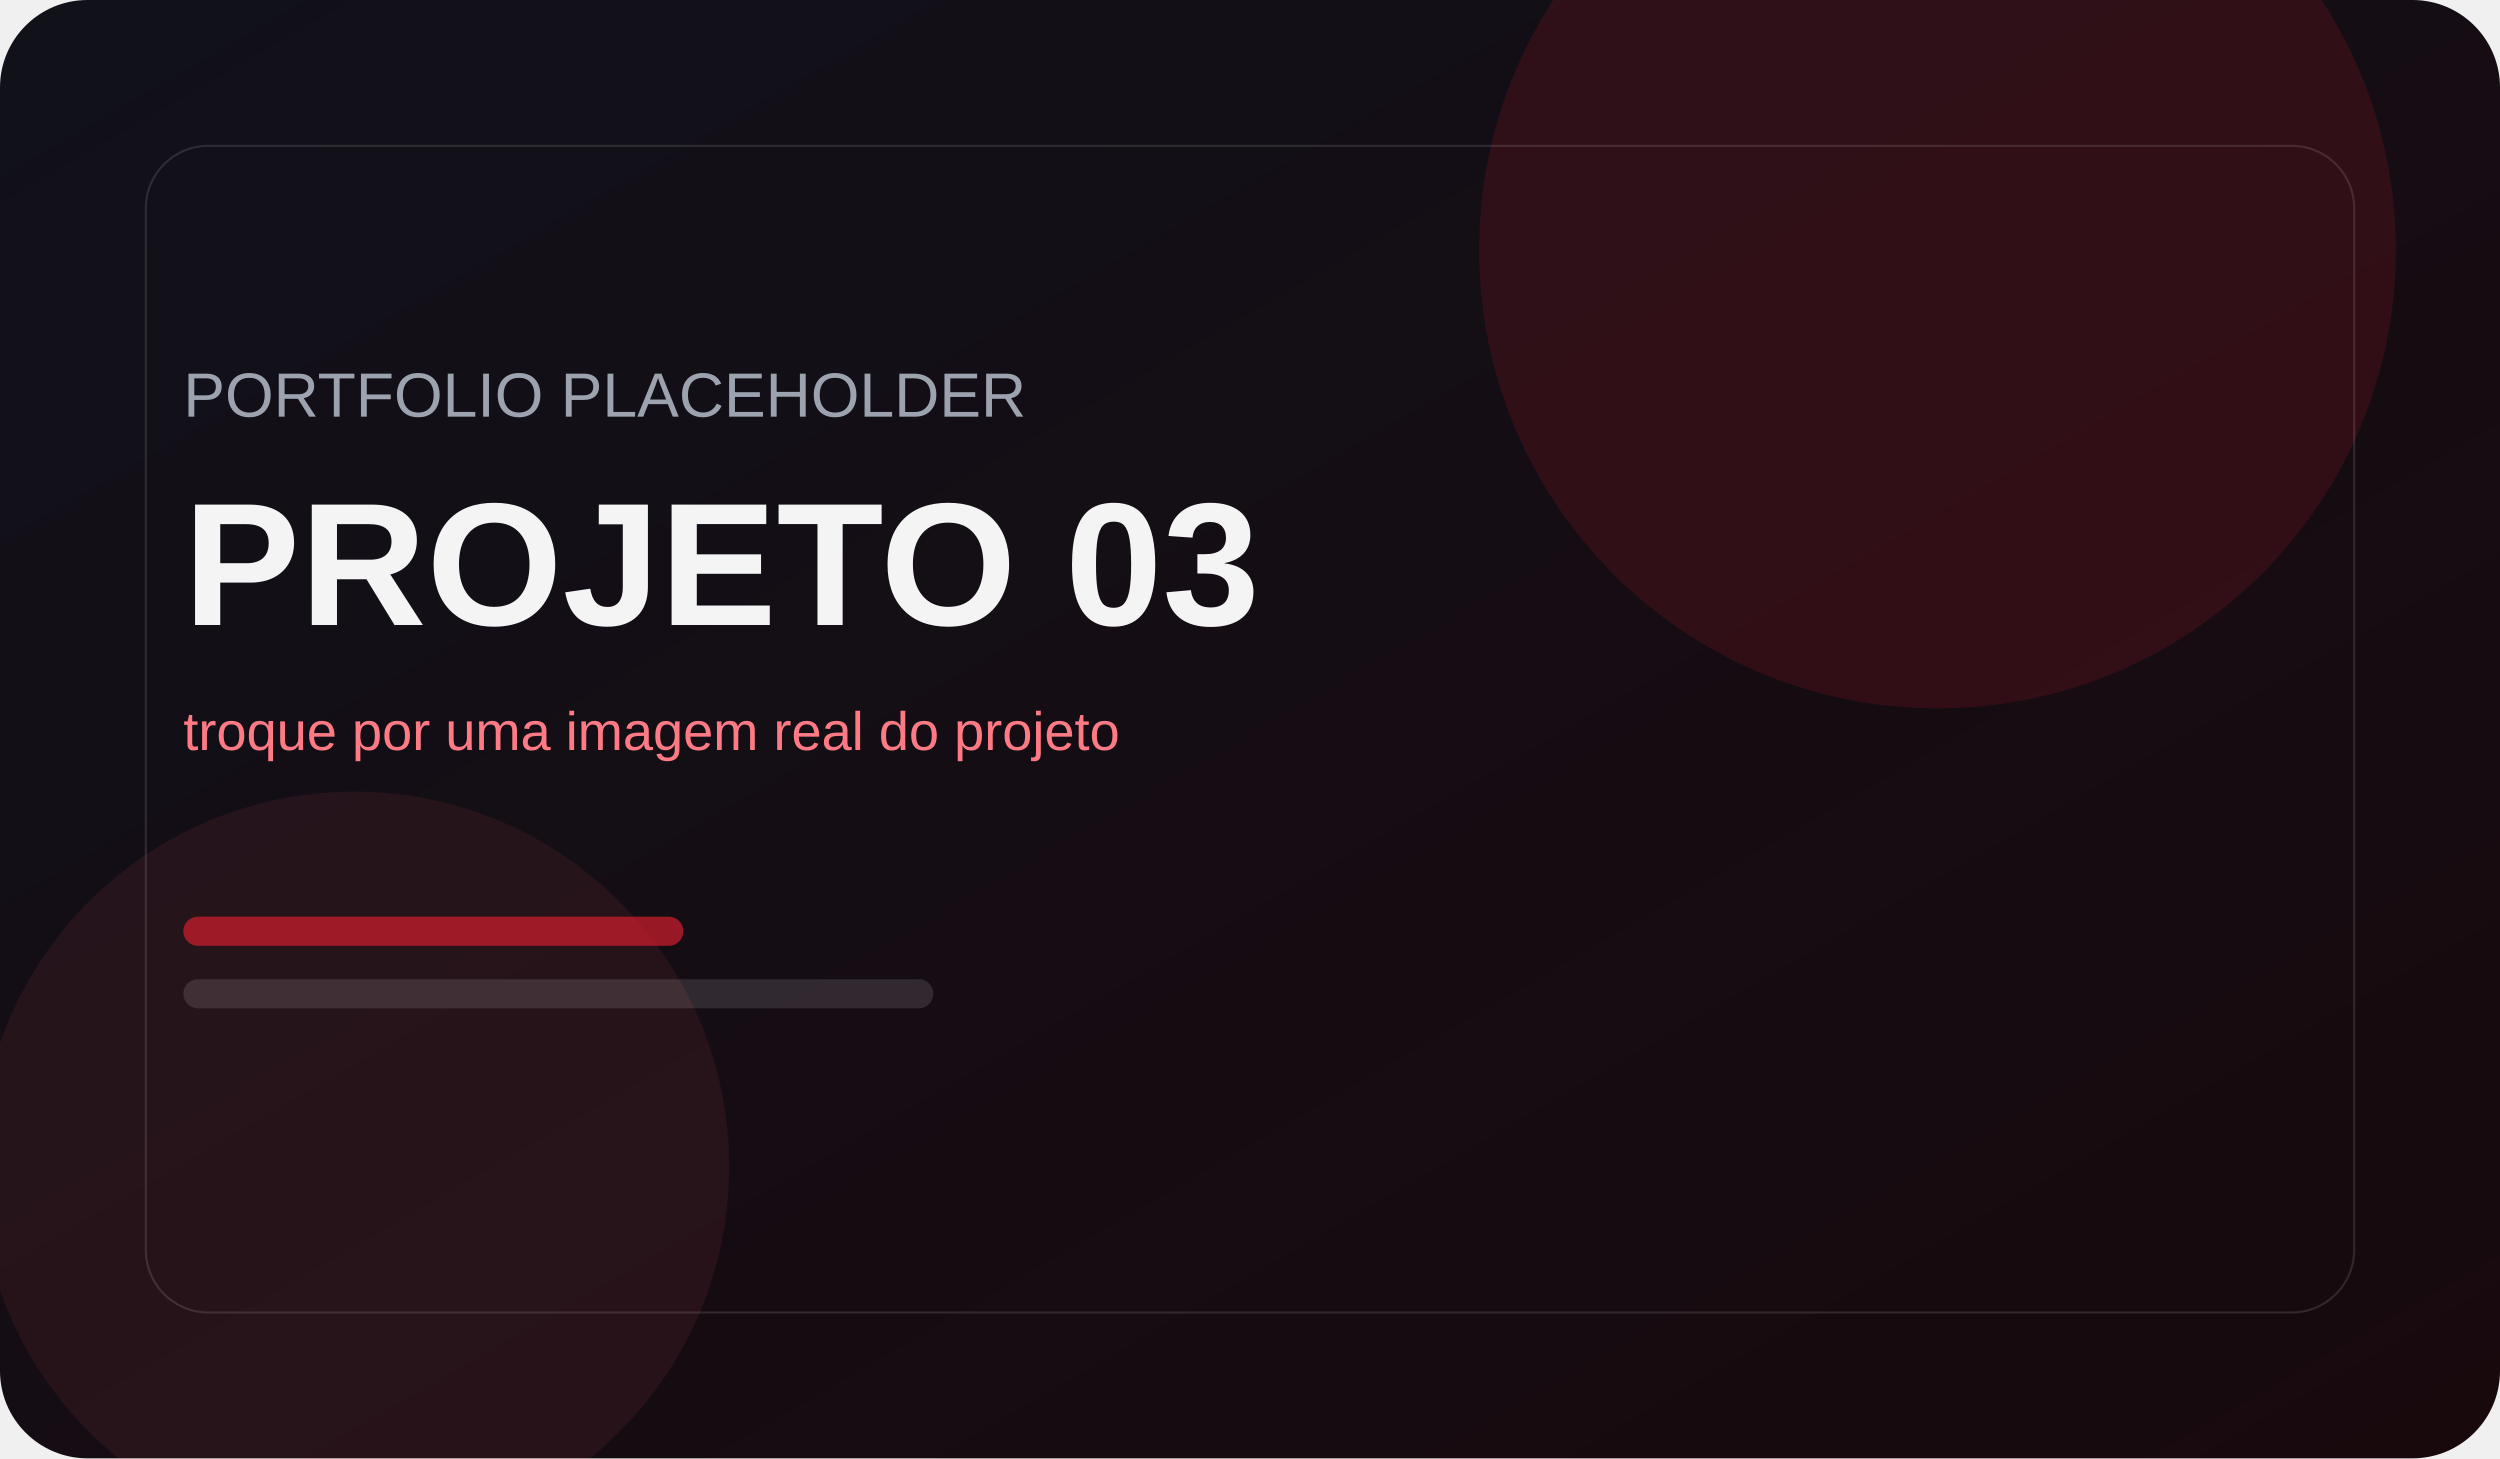
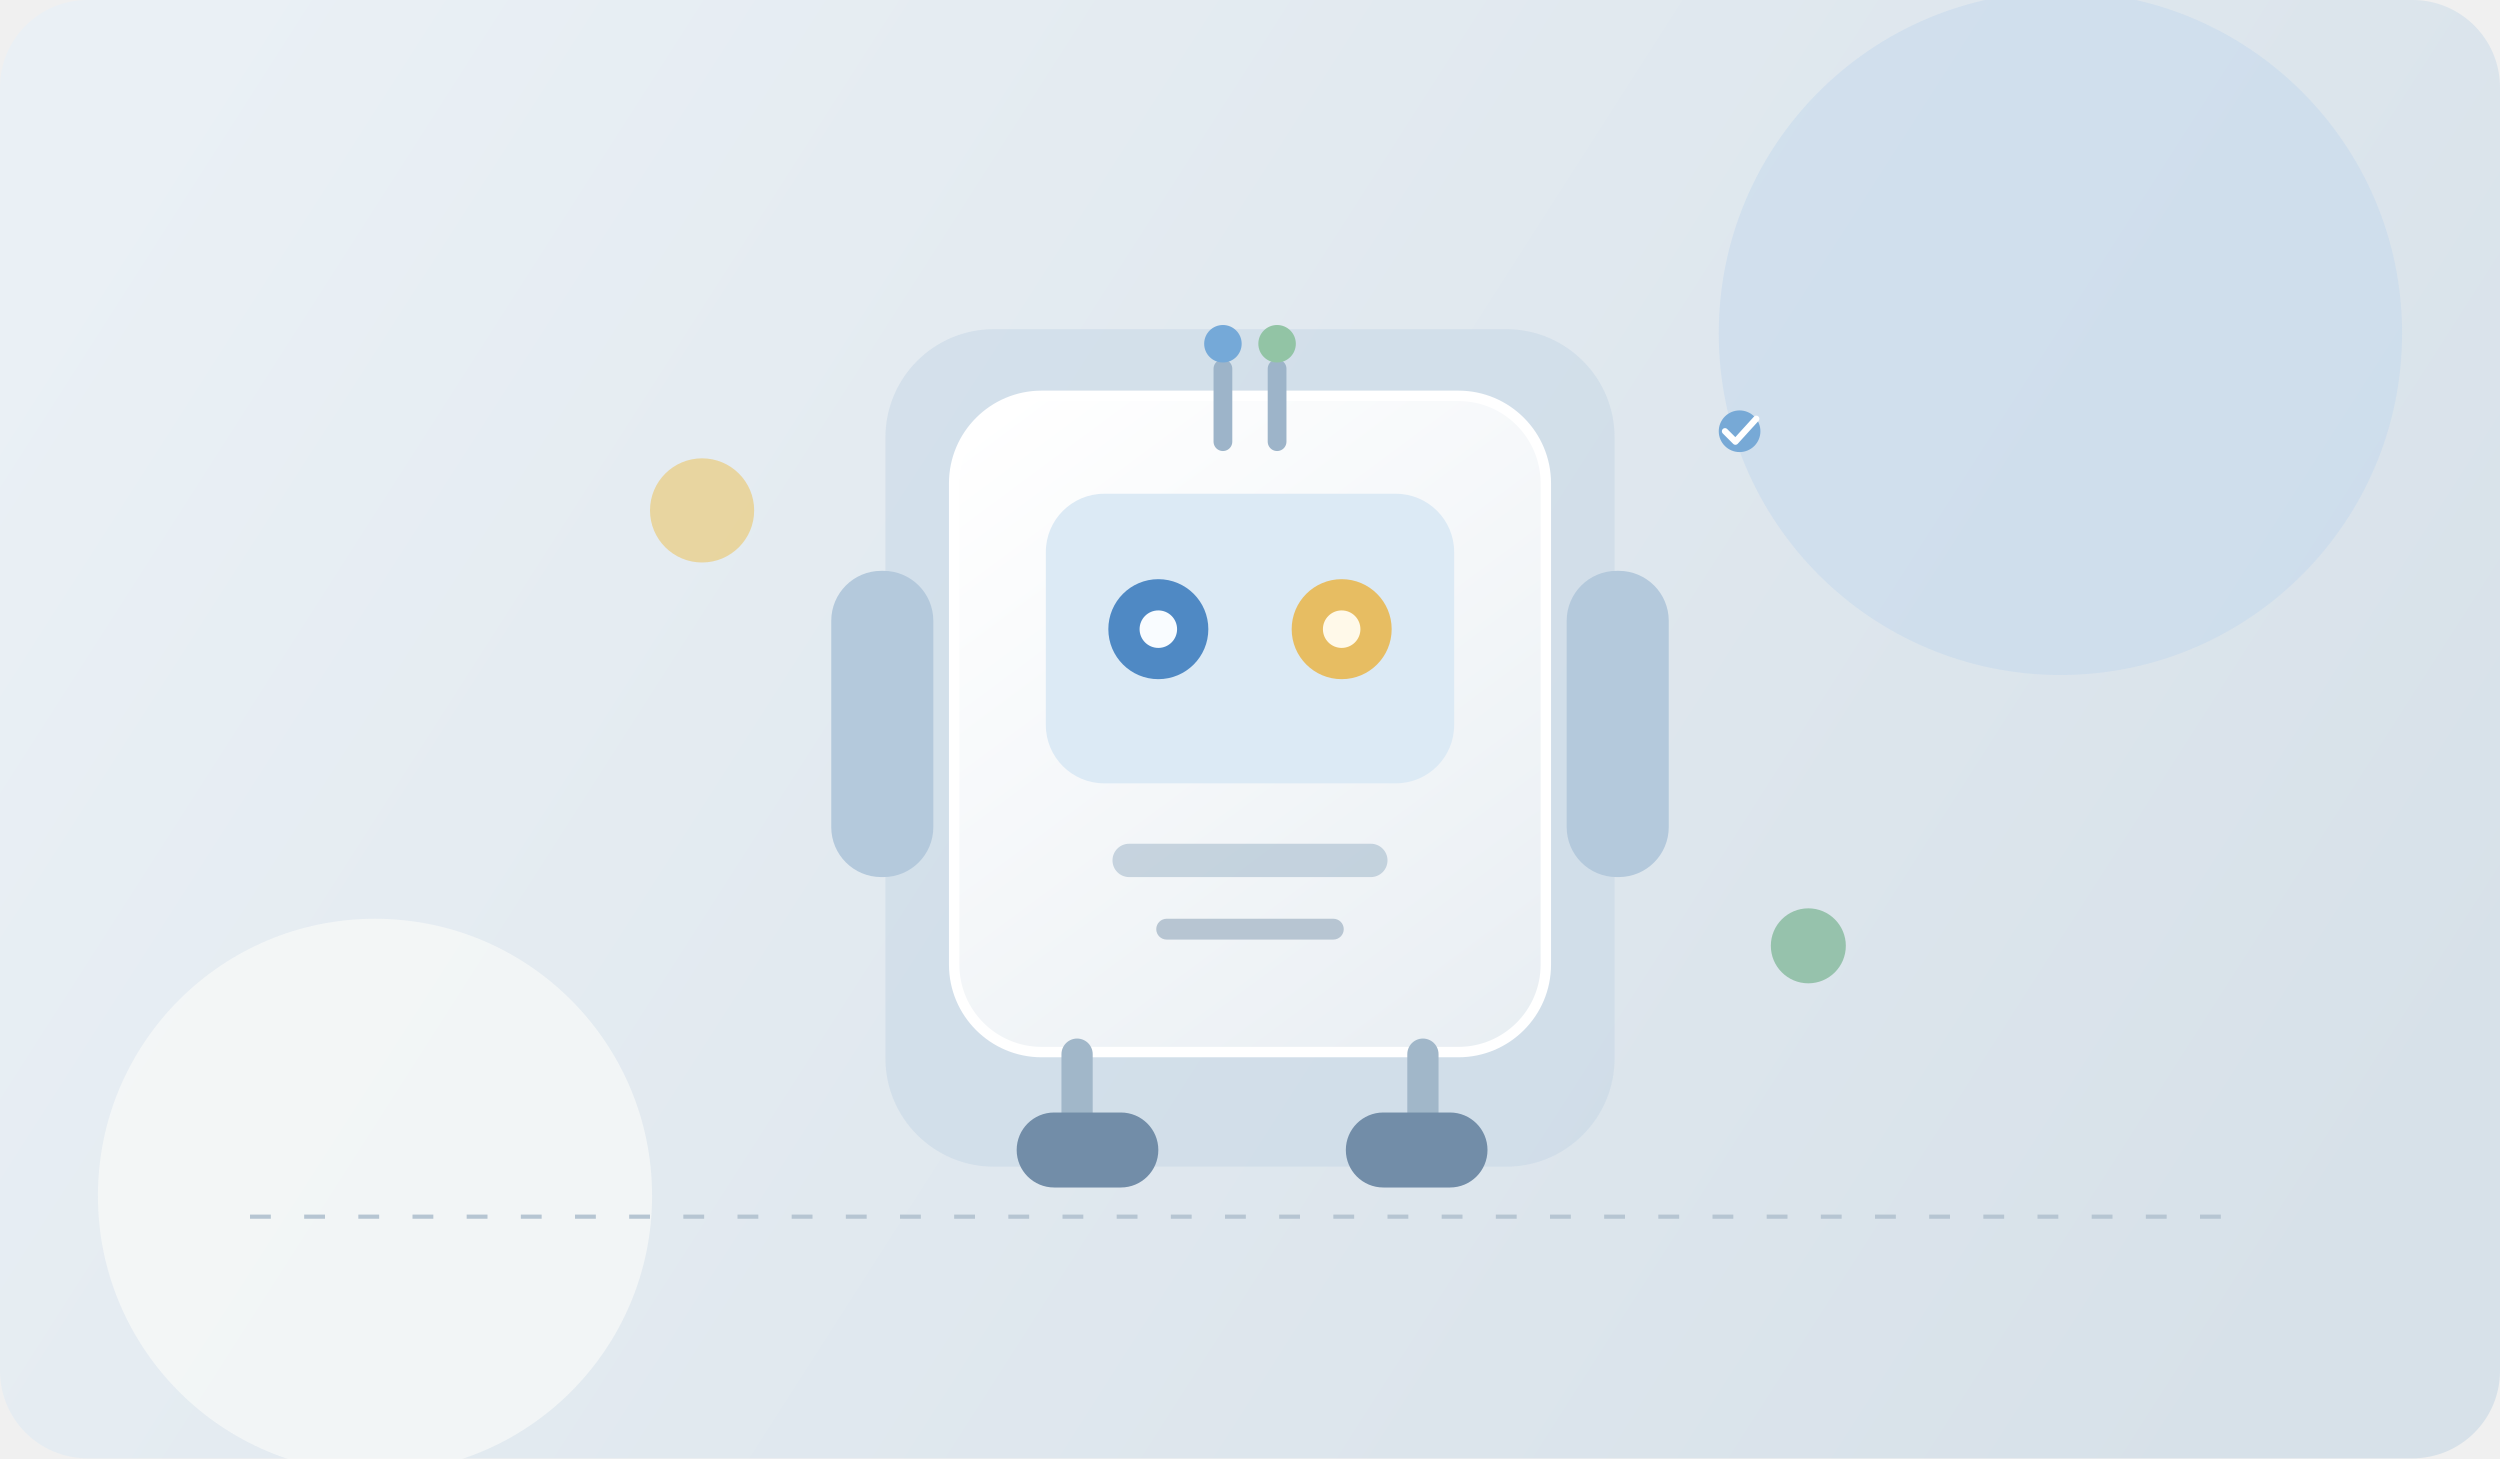
- <svg xmlns="http://www.w3.org/2000/svg" width="1200" height="700" viewBox="0 0 1200 700">
+ <svg xmlns="http://www.w3.org/2000/svg" viewBox="0 0 1200 700" fill="none">
  <defs>
-     <linearGradient id="g" x1="0" x2="1" y1="0" y2="1">
-       <stop stop-color="#11111a" />
-       <stop offset="1" stop-color="#18090d" />
+     <linearGradient id="bg" x1="90" y1="20" x2="1090" y2="660" gradientUnits="userSpaceOnUse">
+       <stop stop-color="#EAF0F5" />
+       <stop offset="1" stop-color="#D7E1E9" />
+     </linearGradient>
+     <linearGradient id="body" x1="472" y1="201" x2="725" y2="542" gradientUnits="userSpaceOnUse">
+       <stop stop-color="#fff" />
+       <stop offset="1" stop-color="#E7EDF2" />
    </linearGradient>
  </defs>
-   <rect width="1200" height="700" rx="42" fill="url(#g)" />
-   <circle cx="930" cy="120" r="220" fill="#e11d2e" opacity=".14" />
-   <circle cx="170" cy="560" r="180" fill="#ff5969" opacity=".08" />
-   <rect x="70" y="70" width="1060" height="560" rx="30" fill="none" stroke="#ffffff" stroke-opacity=".12" />
-   <text x="88" y="200" font-family="Arial, sans-serif" font-size="30" fill="#9ca3af">PORTFOLIO PLACEHOLDER</text>
-   <text x="88" y="300" font-family="Arial, sans-serif" font-size="84" font-weight="700" fill="#f4f4f5">PROJETO 03</text>
-   <text x="88" y="360" font-family="Arial, sans-serif" font-size="26" fill="#ff7a85">troque por uma imagem real do projeto</text>
-   <rect x="88" y="440" width="240" height="14" rx="7" fill="#e11d2e" opacity=".65" />
-   <rect x="88" y="470" width="360" height="14" rx="7" fill="#ffffff" opacity=".12" />
+   <rect width="1200" height="700" rx="42" fill="url(#bg)" />
+   <circle cx="989" cy="160" r="164" fill="#C5D9EC" fill-opacity=".55" />
+   <circle cx="180" cy="574" r="133" fill="#F9FAF9" fill-opacity=".72" />
+   <path d="M120 584h960" stroke="#B6C5D2" stroke-width="2" stroke-dasharray="10 16" />
+   <rect x="425" y="158" width="350" height="402" rx="52" fill="#C7D7E5" fill-opacity=".55" />
+   <rect x="458" y="190" width="284" height="315" rx="42" fill="url(#body)" stroke="#fff" stroke-width="5" />
+   <rect x="502" y="237" width="196" height="139" rx="28" fill="#DCEAF5" />
+   <circle cx="556" cy="302" r="24" fill="#4F89C4" />
+   <circle cx="644" cy="302" r="24" fill="#E7BD62" />
+   <circle cx="556" cy="302" r="9" fill="#F9FCFF" />
+   <circle cx="644" cy="302" r="9" fill="#FFF9E9" />
+   <path d="M587 212v-35m26 35v-35" stroke="#9DB4C9" stroke-width="9" stroke-linecap="round" />
+   <circle cx="587" cy="165" r="9" fill="#75A9D8" />
+   <circle cx="613" cy="165" r="9" fill="#92C4A5" />
+   <rect x="534" y="405" width="132" height="16" rx="8" fill="#91A9C0" fill-opacity=".46" />
+   <rect x="555" y="441" width="90" height="10" rx="5" fill="#B7C5D2" />
+   <rect x="399" y="274" width="49" height="147" rx="24" fill="#B4C9DC" />
+   <rect x="752" y="274" width="49" height="147" rx="24" fill="#B4C9DC" />
+   <path d="M517 506v39m166-39v39" stroke="#A1B7C9" stroke-width="15" stroke-linecap="round" />
+   <rect x="488" y="534" width="68" height="36" rx="18" fill="#728DA8" />
+   <rect x="646" y="534" width="68" height="36" rx="18" fill="#728DA8" />
+   <circle cx="337" cy="245" r="25" fill="#E9CD83" fill-opacity=".74" />
+   <circle cx="868" cy="454" r="18" fill="#83B89A" fill-opacity=".78" />
+   <circle cx="835" cy="207" r="10" fill="#77A9D6" />
+   <path d="m828 207 5 5 10-11" stroke="#fff" stroke-width="3" stroke-linecap="round" stroke-linejoin="round" />
</svg>
